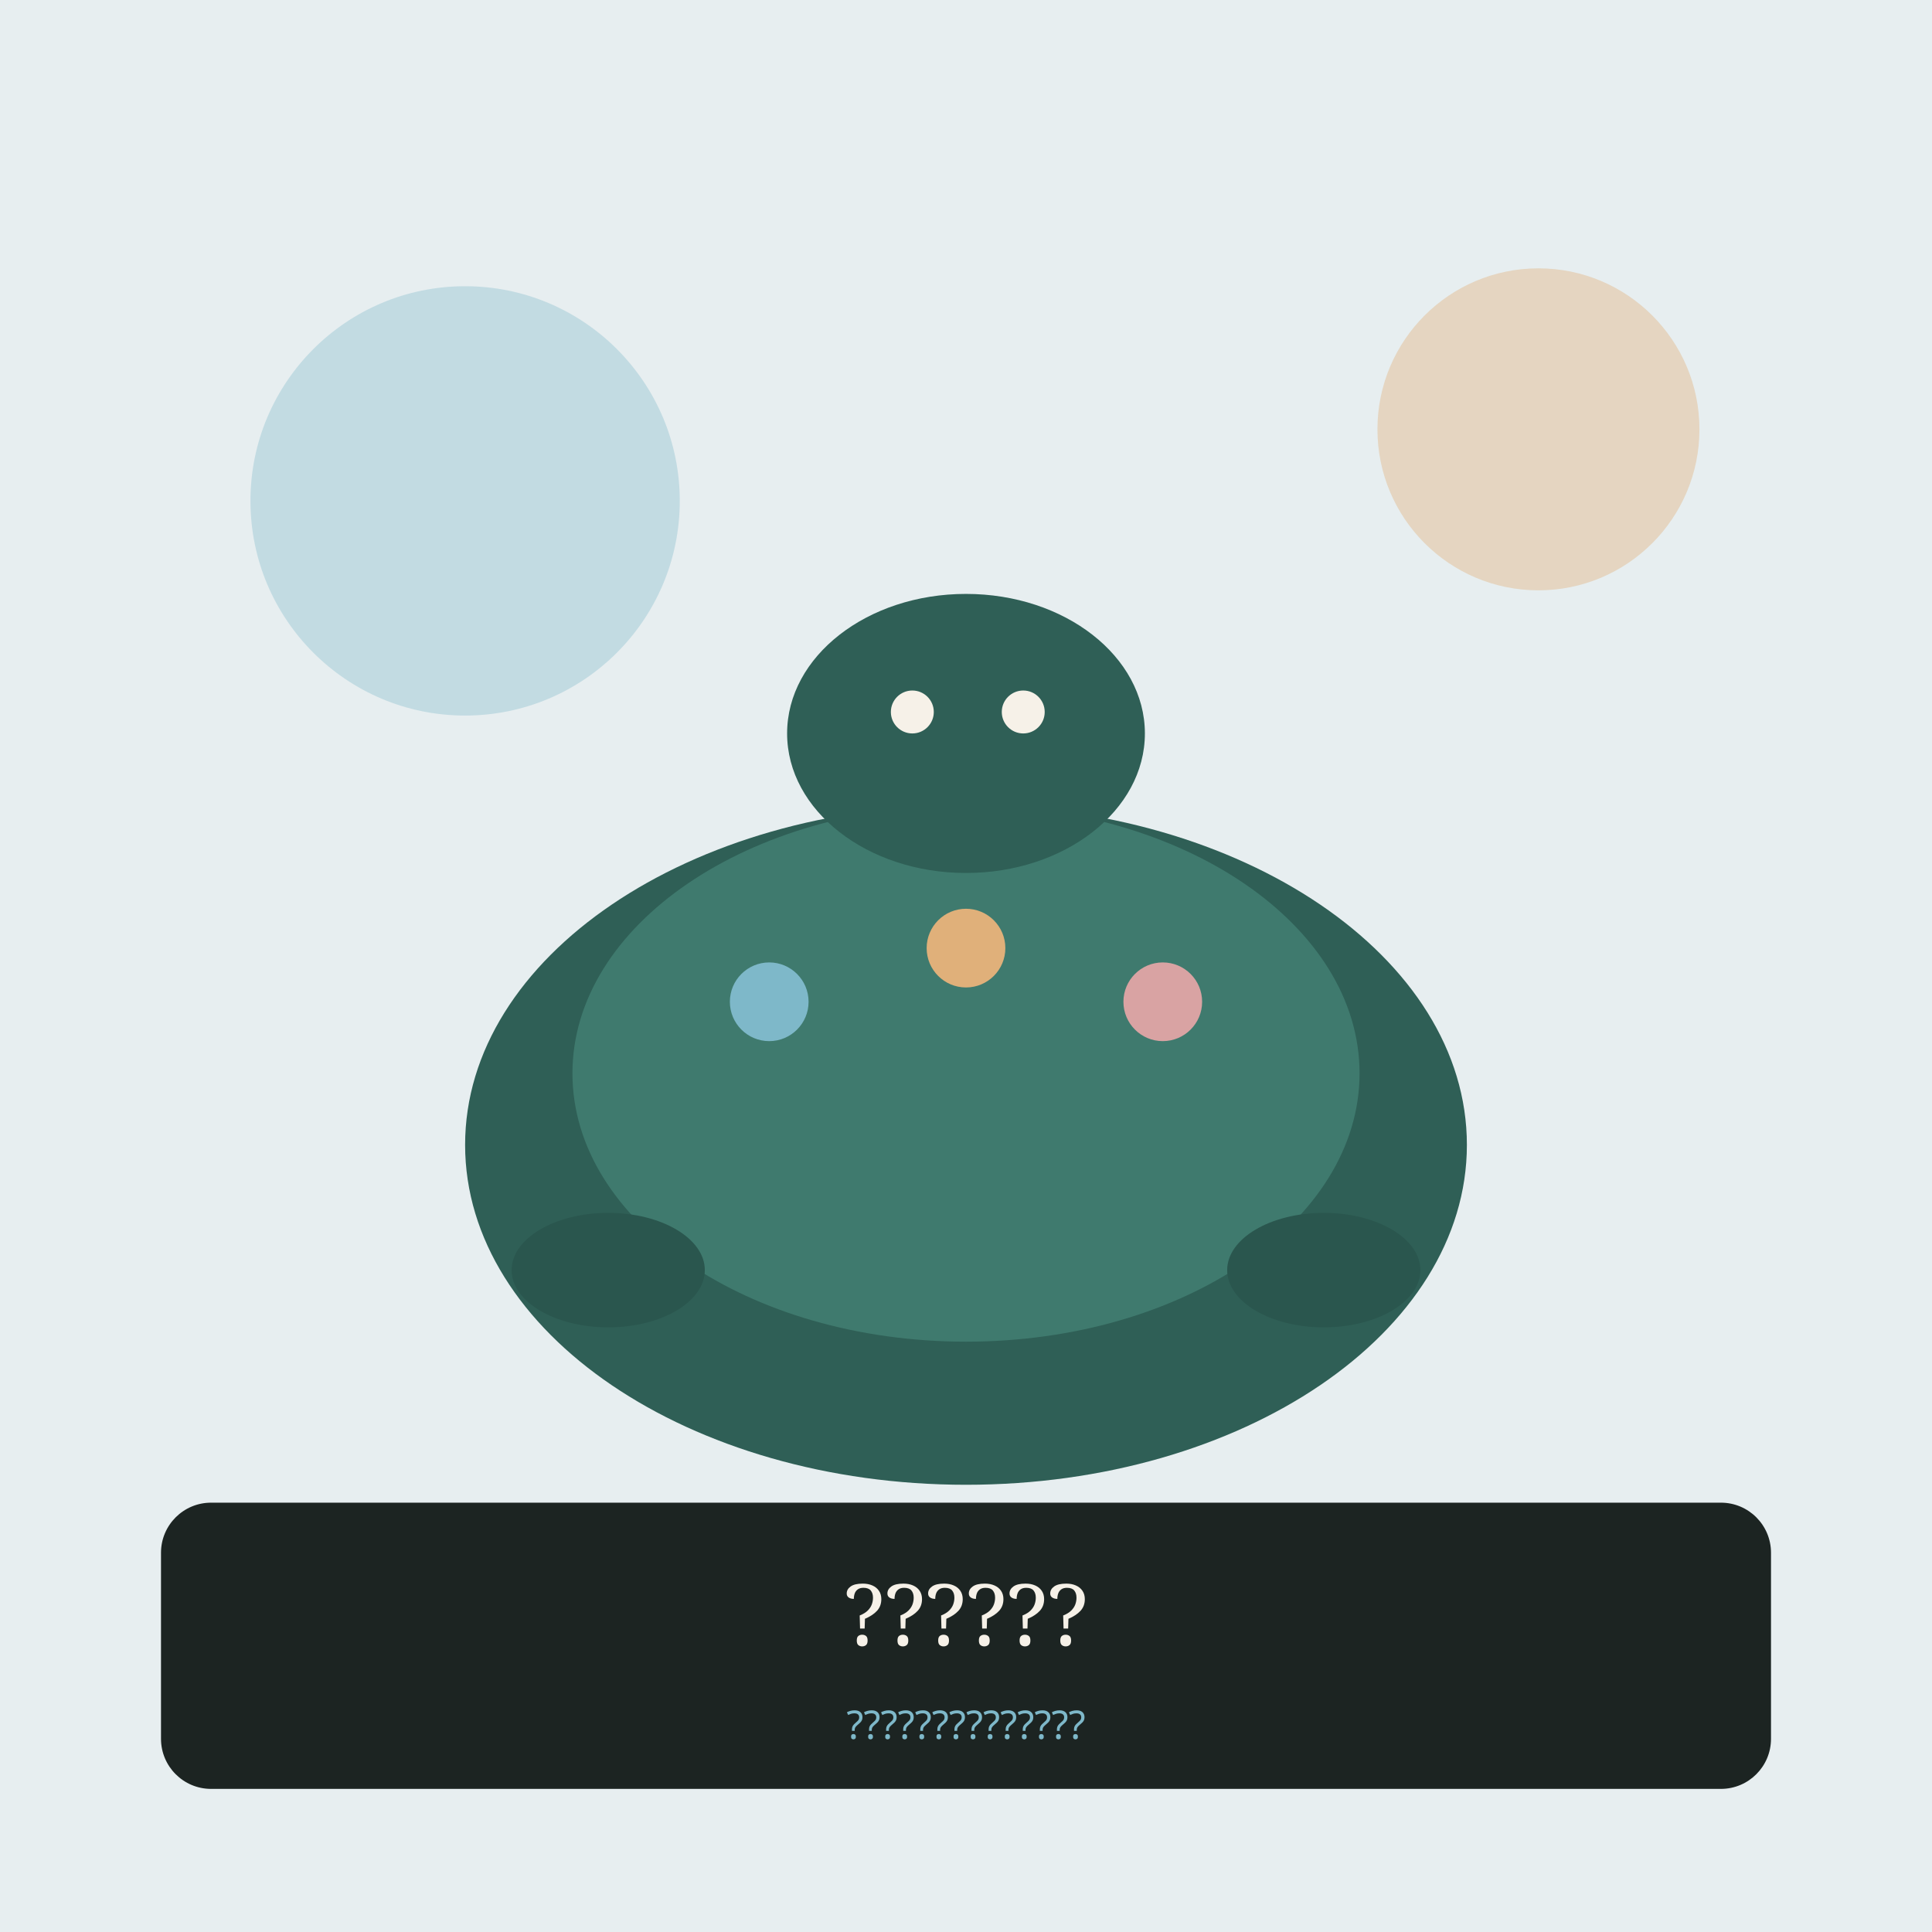
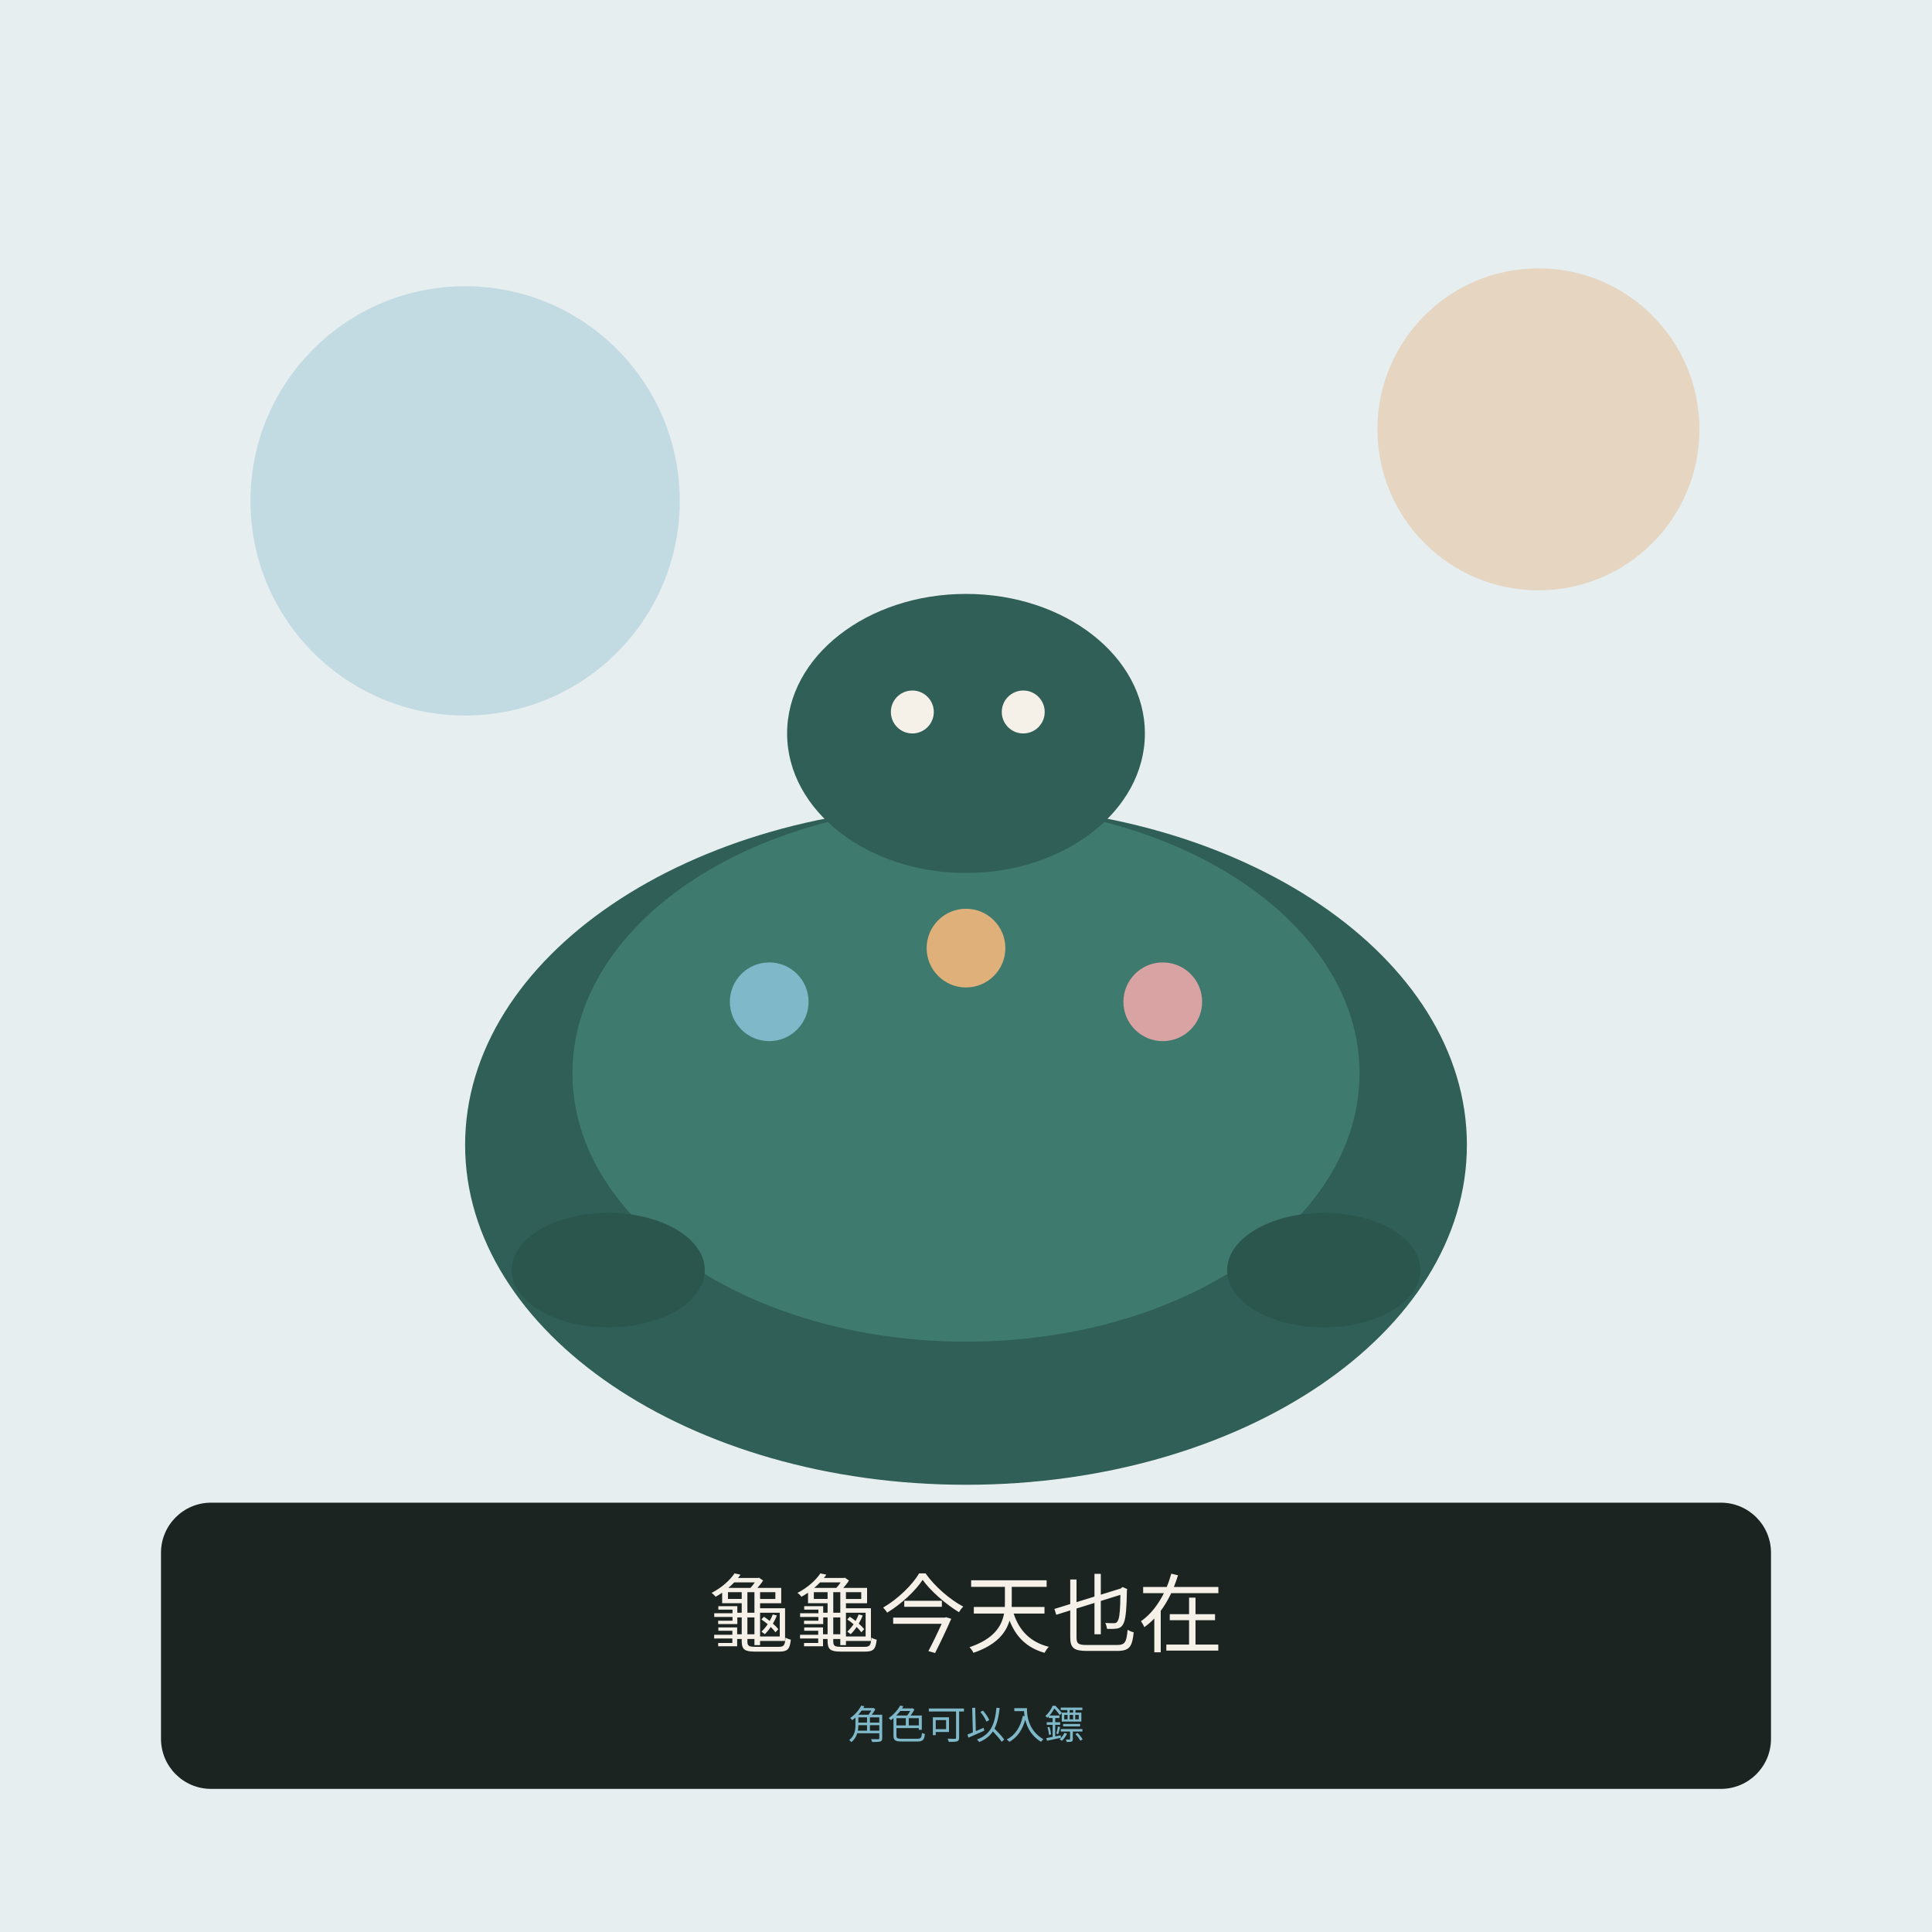
- <svg xmlns="http://www.w3.org/2000/svg" viewBox="0 0 1080 1080" role="img" aria-label="??">
+ <svg xmlns="http://www.w3.org/2000/svg" viewBox="0 0 1080 1080" role="img" aria-label="turtle">
  <rect width="1080" height="1080" fill="#E7EEF0" />
  <circle cx="260" cy="280" r="120" fill="#7EB8C9" opacity=".35" />
  <circle cx="860" cy="240" r="90" fill="#E0B07A" opacity=".4" />
  <ellipse cx="540" cy="640" rx="280" ry="190" fill="#2F5F56" />
  <ellipse cx="540" cy="600" rx="220" ry="150" fill="#3F7A6E" />
  <ellipse cx="540" cy="410" rx="100" ry="78" fill="#2F5F56" />
  <circle cx="510" cy="398" r="12" fill="#F6F1E8" />
  <circle cx="572" cy="398" r="12" fill="#F6F1E8" />
  <ellipse cx="340" cy="710" rx="54" ry="32" fill="#2A564E" />
  <ellipse cx="740" cy="710" rx="54" ry="32" fill="#2A564E" />
  <circle cx="430" cy="560" r="22" fill="#7EB8C9" />
  <circle cx="540" cy="530" r="22" fill="#E0B07A" />
  <circle cx="650" cy="560" r="22" fill="#D9A3A3" />
  <rect x="90" y="840" width="900" height="160" rx="28" fill="#1C2422" />
-   <text x="540" y="920" text-anchor="middle" font-family="Noto Serif TC, Georgia, serif" font-size="48" fill="#F6F1E8">??????</text>
-   <text x="540" y="972" text-anchor="middle" font-family="Noto Sans TC, sans-serif" font-size="22" fill="#7EB8C9">??????????????</text>
+   <text x="540" y="920" text-anchor="middle" font-family="Georgia, serif" font-size="48" fill="#F6F1E8">龜龜今天也在</text>
+   <text x="540" y="972" text-anchor="middle" font-family="sans-serif" font-size="22" fill="#7EB8C9">角色可以入鏢</text>
</svg>
